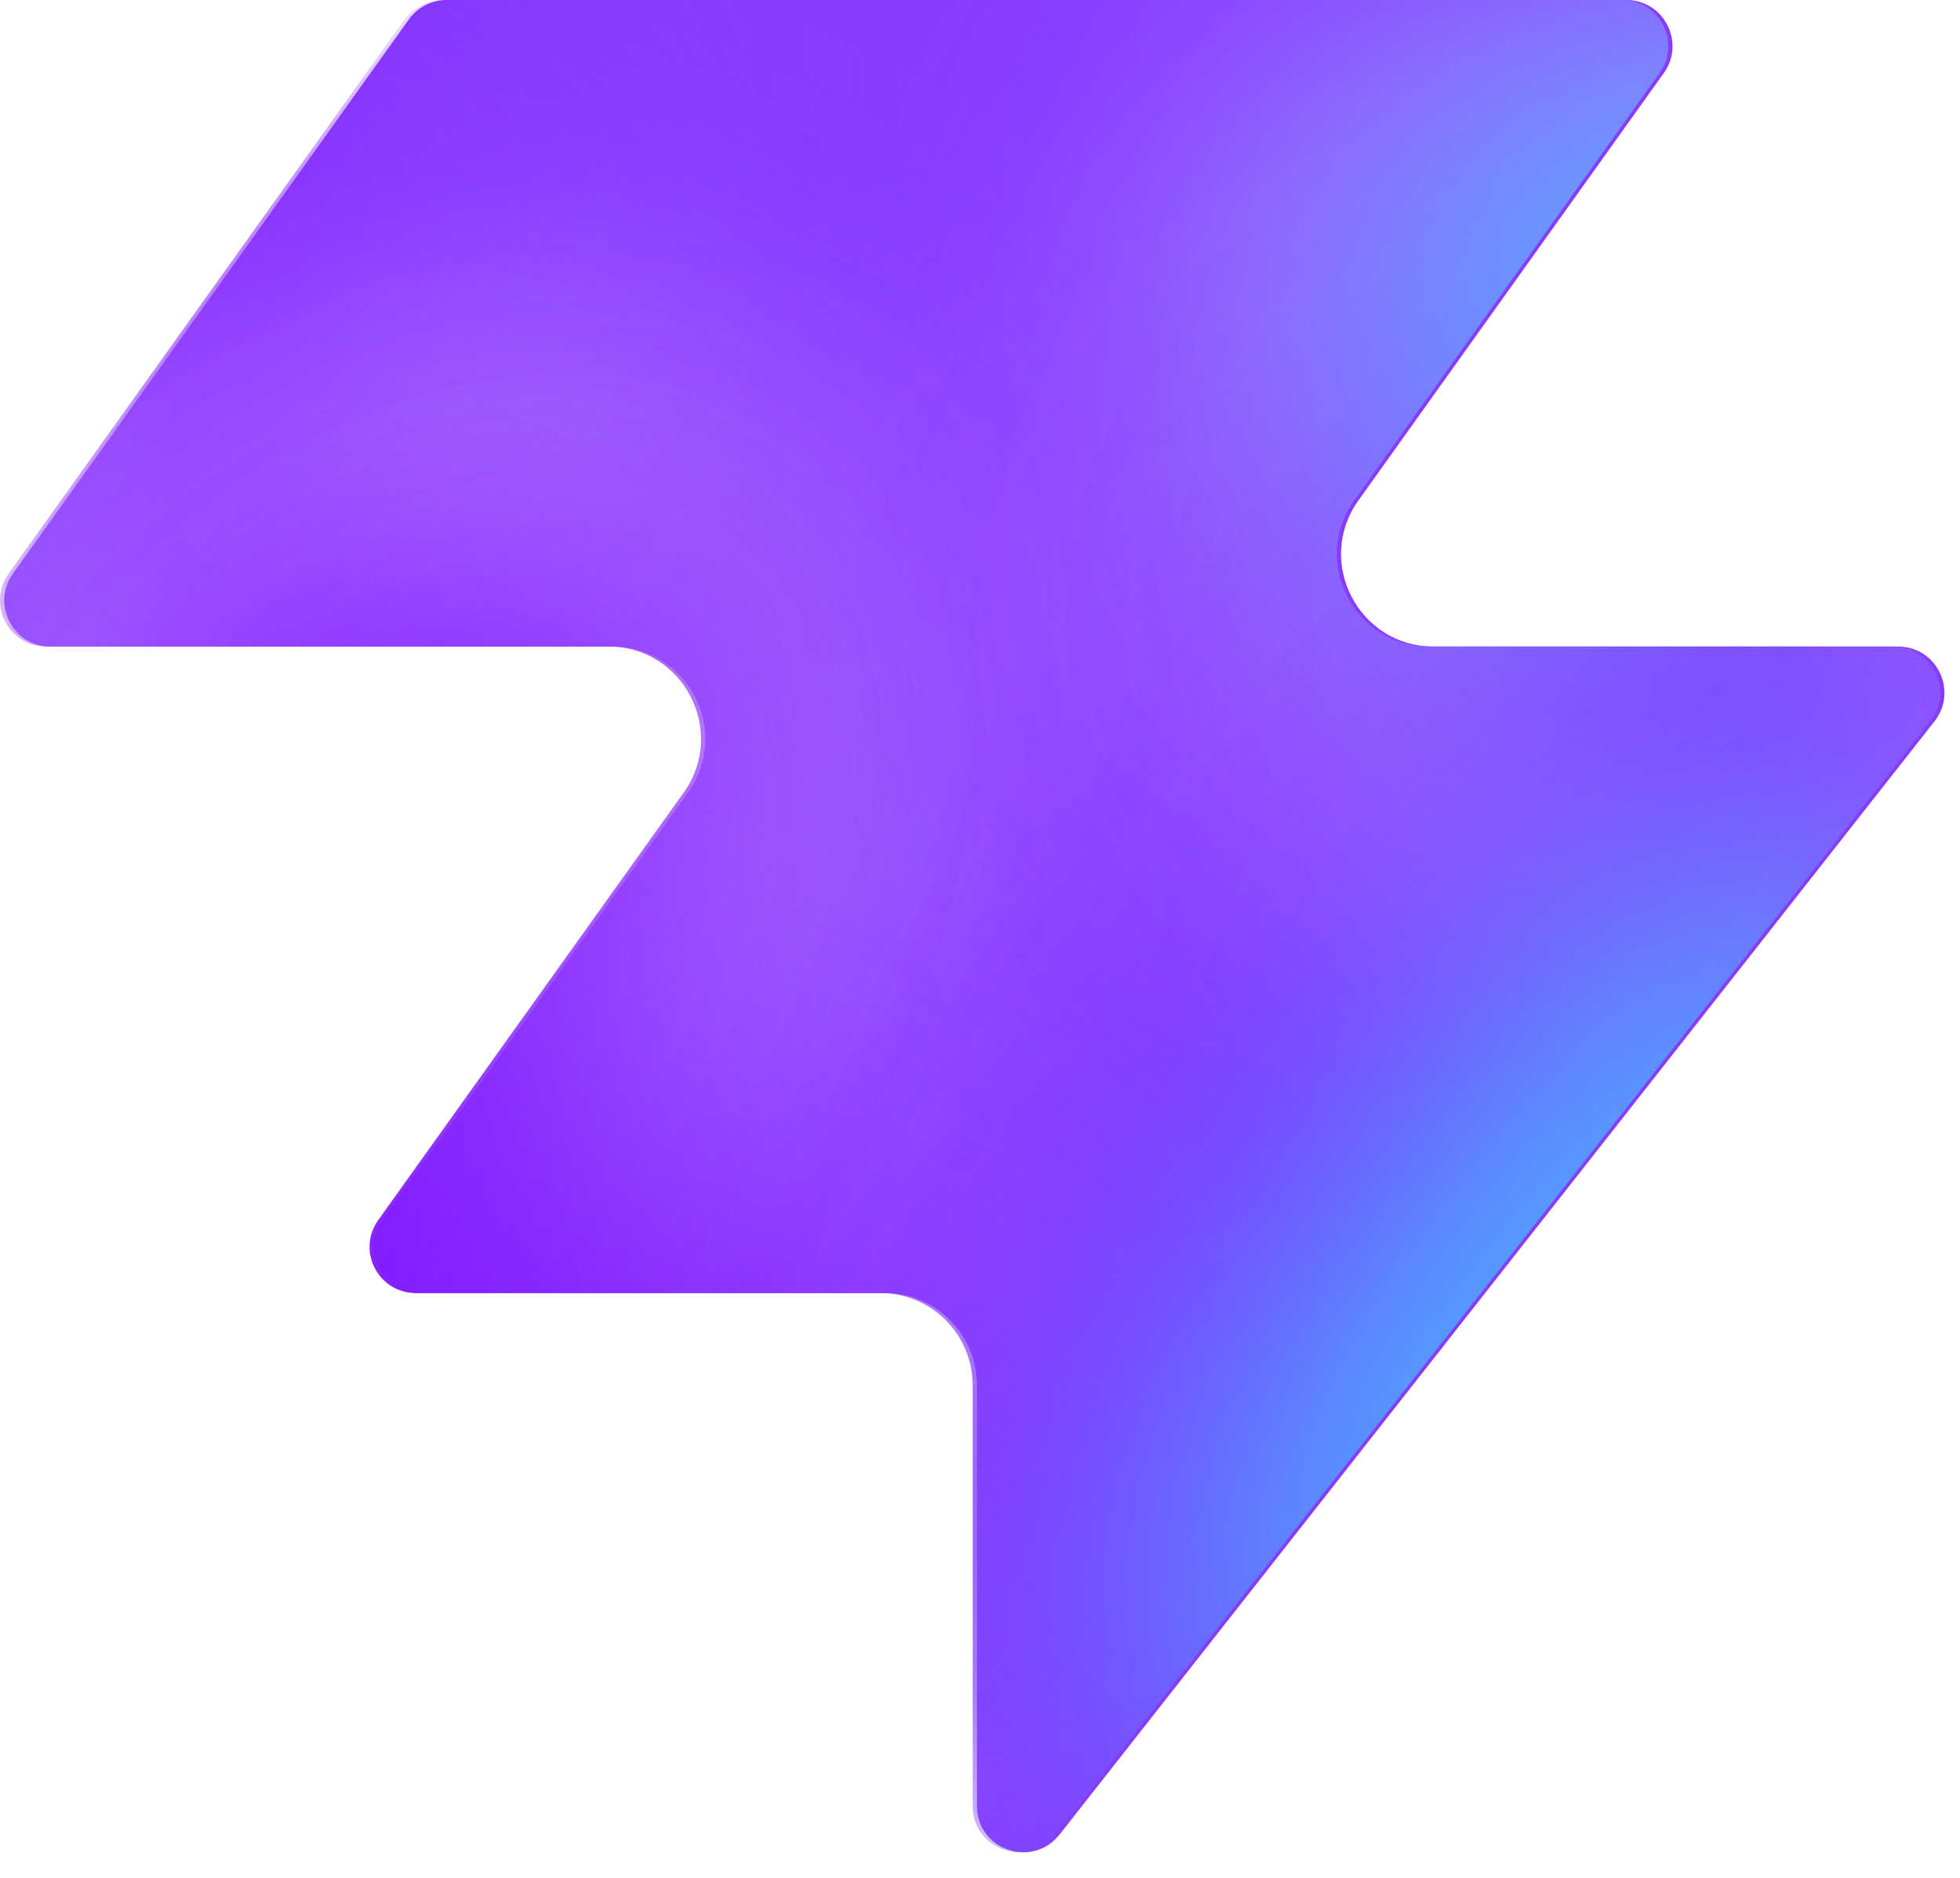
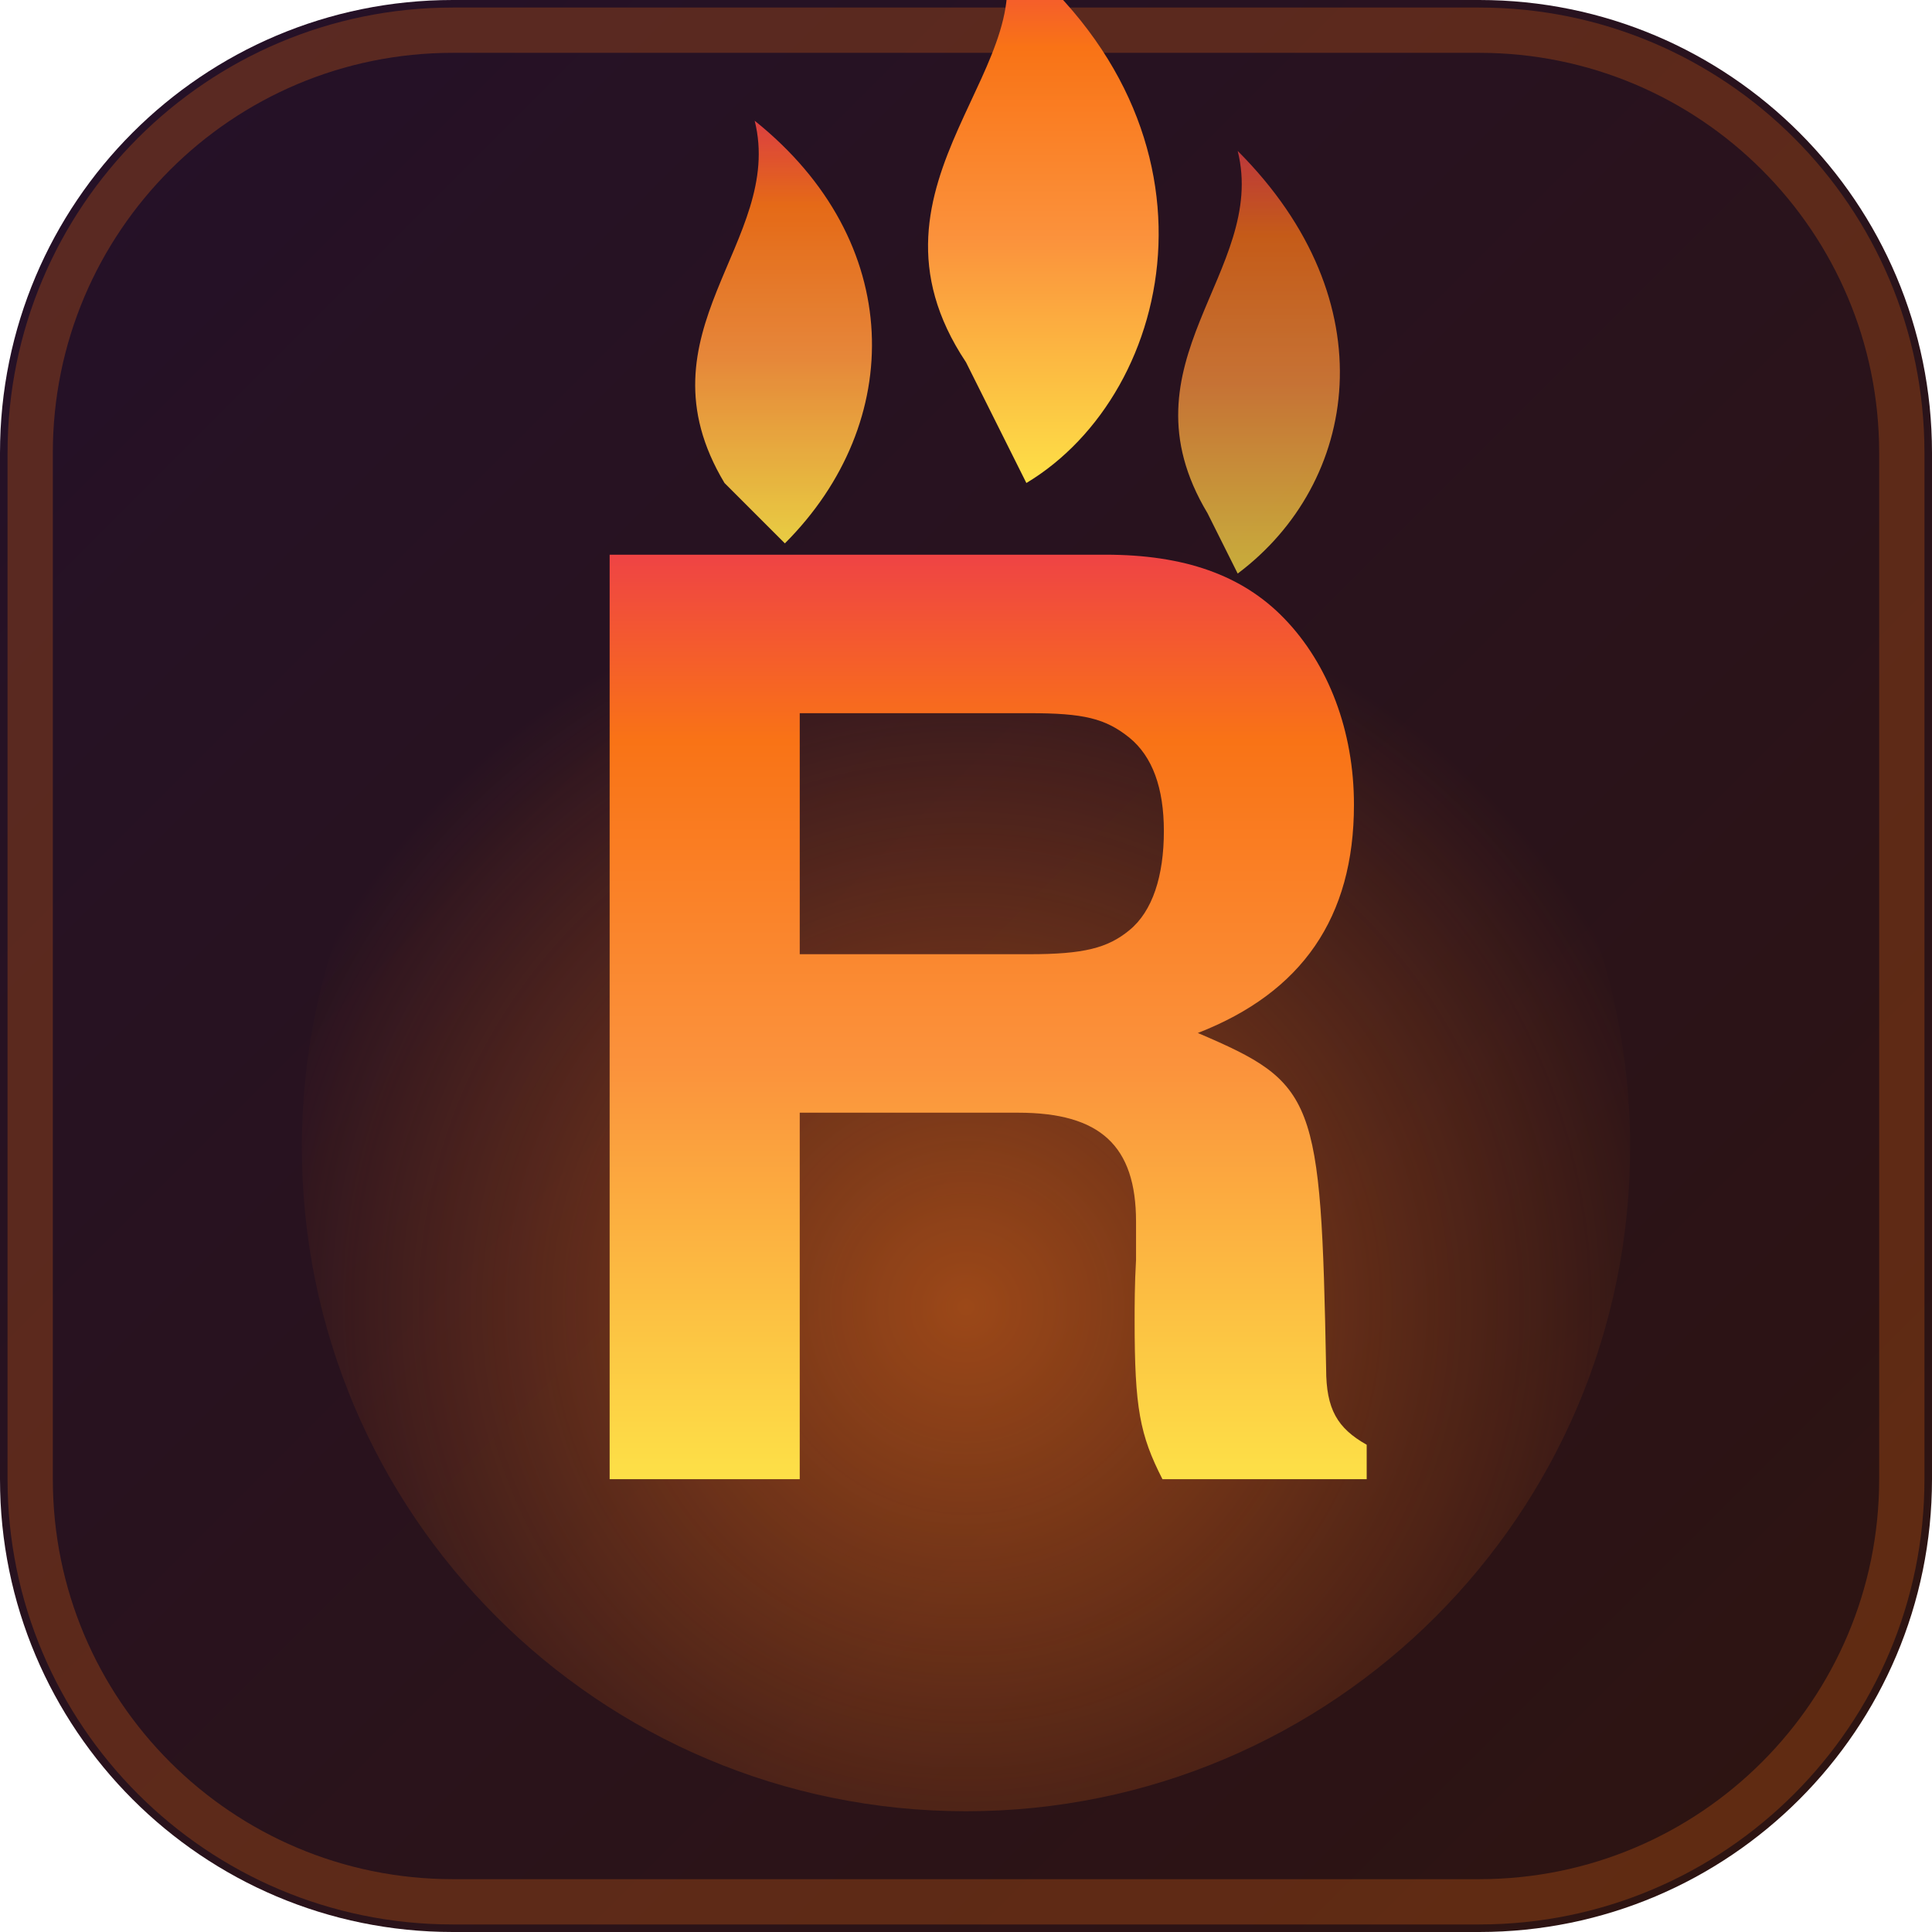
- <svg xmlns="http://www.w3.org/2000/svg" width="48" height="46" fill="none" viewBox="0 0 48 46">
-   <path fill="#863bff" d="M25.946 44.938c-.664.845-2.021.375-2.021-.698V33.937a2.26 2.26 0 0 0-2.262-2.262H10.287c-.92 0-1.456-1.04-.92-1.788l7.48-10.471c1.07-1.497 0-3.578-1.842-3.578H1.237c-.92 0-1.456-1.04-.92-1.788L10.013.474c.214-.297.556-.474.92-.474h28.894c.92 0 1.456 1.04.92 1.788l-7.48 10.471c-1.07 1.498 0 3.579 1.842 3.579h11.377c.943 0 1.473 1.088.89 1.83L25.947 44.94z" style="fill:#863bff;fill:color(display-p3 .525 .23 1);fill-opacity:1" />
-   <mask id="a" width="48" height="46" x="0" y="0" maskUnits="userSpaceOnUse" style="mask-type:alpha">
-     <path fill="#000" d="M25.842 44.938c-.664.844-2.021.375-2.021-.698V33.937a2.26 2.26 0 0 0-2.262-2.262H10.183c-.92 0-1.456-1.04-.92-1.788l7.48-10.471c1.07-1.498 0-3.579-1.842-3.579H1.133c-.92 0-1.456-1.04-.92-1.787L9.91.473c.214-.297.556-.474.92-.474h28.894c.92 0 1.456 1.04.92 1.788l-7.48 10.471c-1.07 1.498 0 3.578 1.842 3.578h11.377c.943 0 1.473 1.088.89 1.832L25.843 44.94z" style="fill:#000;fill-opacity:1" />
-   </mask>
-   <g mask="url(#a)">
-     <g filter="url(#b)">
-       <ellipse cx="5.508" cy="14.704" fill="#ede6ff" rx="5.508" ry="14.704" style="fill:#ede6ff;fill:color(display-p3 .927 .903 1);fill-opacity:1" transform="matrix(.00324 1 1 -.00324 -4.47 31.516)" />
-     </g>
-     <g filter="url(#c)">
-       <ellipse cx="10.399" cy="29.851" fill="#ede6ff" rx="10.399" ry="29.851" style="fill:#ede6ff;fill:color(display-p3 .927 .903 1);fill-opacity:1" transform="matrix(.00324 1 1 -.00324 -39.328 7.883)" />
-     </g>
-     <g filter="url(#d)">
-       <ellipse cx="5.508" cy="30.487" fill="#7e14ff" rx="5.508" ry="30.487" style="fill:#7e14ff;fill:color(display-p3 .492 .077 1);fill-opacity:1" transform="rotate(89.814 -25.913 -14.639)scale(1 -1)" />
-     </g>
-     <g filter="url(#e)">
-       <ellipse cx="5.508" cy="30.599" fill="#7e14ff" rx="5.508" ry="30.599" style="fill:#7e14ff;fill:color(display-p3 .492 .077 1);fill-opacity:1" transform="rotate(89.814 -32.644 -3.334)scale(1 -1)" />
-     </g>
-     <g filter="url(#f)">
-       <ellipse cx="5.508" cy="30.599" fill="#7e14ff" rx="5.508" ry="30.599" style="fill:#7e14ff;fill:color(display-p3 .492 .077 1);fill-opacity:1" transform="matrix(.00324 1 1 -.00324 -34.34 30.47)" />
-     </g>
-     <g filter="url(#g)">
-       <ellipse cx="14.072" cy="22.078" fill="#ede6ff" rx="14.072" ry="22.078" style="fill:#ede6ff;fill:color(display-p3 .927 .903 1);fill-opacity:1" transform="rotate(93.35 24.506 48.493)scale(-1 1)" />
-     </g>
-     <g filter="url(#h)">
-       <ellipse cx="3.47" cy="21.501" fill="#7e14ff" rx="3.47" ry="21.501" style="fill:#7e14ff;fill:color(display-p3 .492 .077 1);fill-opacity:1" transform="rotate(89.009 28.708 47.59)scale(-1 1)" />
-     </g>
-     <g filter="url(#i)">
-       <ellipse cx="3.47" cy="21.501" fill="#7e14ff" rx="3.47" ry="21.501" style="fill:#7e14ff;fill:color(display-p3 .492 .077 1);fill-opacity:1" transform="rotate(89.009 28.708 47.59)scale(-1 1)" />
-     </g>
-     <g filter="url(#j)">
-       <ellipse cx=".387" cy="8.972" fill="#7e14ff" rx="4.407" ry="29.108" style="fill:#7e14ff;fill:color(display-p3 .492 .077 1);fill-opacity:1" transform="rotate(39.51 .387 8.972)" />
-     </g>
-     <g filter="url(#k)">
-       <ellipse cx="47.523" cy="-6.092" fill="#7e14ff" rx="4.407" ry="29.108" style="fill:#7e14ff;fill:color(display-p3 .492 .077 1);fill-opacity:1" transform="rotate(37.892 47.523 -6.092)" />
-     </g>
-     <g filter="url(#l)">
-       <ellipse cx="41.412" cy="6.333" fill="#47bfff" rx="5.971" ry="9.665" style="fill:#47bfff;fill:color(display-p3 .28 .748 1);fill-opacity:1" transform="rotate(37.892 41.412 6.333)" />
-     </g>
-     <g filter="url(#m)">
-       <ellipse cx="-1.879" cy="38.332" fill="#7e14ff" rx="4.407" ry="29.108" style="fill:#7e14ff;fill:color(display-p3 .492 .077 1);fill-opacity:1" transform="rotate(37.892 -1.88 38.332)" />
-     </g>
-     <g filter="url(#n)">
-       <ellipse cx="-1.879" cy="38.332" fill="#7e14ff" rx="4.407" ry="29.108" style="fill:#7e14ff;fill:color(display-p3 .492 .077 1);fill-opacity:1" transform="rotate(37.892 -1.88 38.332)" />
-     </g>
-     <g filter="url(#o)">
-       <ellipse cx="35.651" cy="29.907" fill="#7e14ff" rx="4.407" ry="29.108" style="fill:#7e14ff;fill:color(display-p3 .492 .077 1);fill-opacity:1" transform="rotate(37.892 35.651 29.907)" />
-     </g>
-     <g filter="url(#p)">
-       <ellipse cx="38.418" cy="32.4" fill="#47bfff" rx="5.971" ry="15.297" style="fill:#47bfff;fill:color(display-p3 .28 .748 1);fill-opacity:1" transform="rotate(37.892 38.418 32.4)" />
-     </g>
-   </g>
+ <svg xmlns="http://www.w3.org/2000/svg" viewBox="0 0 64 64" width="64" height="64">
  <defs>
-     <filter id="b" width="60.045" height="41.654" x="-19.77" y="16.149" color-interpolation-filters="sRGB" filterUnits="userSpaceOnUse">
-       <feFlood flood-opacity="0" result="BackgroundImageFix" />
-       <feBlend in="SourceGraphic" in2="BackgroundImageFix" result="shape" />
-       <feGaussianBlur result="effect1_foregroundBlur_2002_17158" stdDeviation="7.659" />
-     </filter>
-     <filter id="c" width="90.34" height="51.437" x="-54.613" y="-7.533" color-interpolation-filters="sRGB" filterUnits="userSpaceOnUse">
-       <feFlood flood-opacity="0" result="BackgroundImageFix" />
-       <feBlend in="SourceGraphic" in2="BackgroundImageFix" result="shape" />
-       <feGaussianBlur result="effect1_foregroundBlur_2002_17158" stdDeviation="7.659" />
-     </filter>
-     <filter id="d" width="79.355" height="29.4" x="-49.64" y="2.03" color-interpolation-filters="sRGB" filterUnits="userSpaceOnUse">
-       <feFlood flood-opacity="0" result="BackgroundImageFix" />
-       <feBlend in="SourceGraphic" in2="BackgroundImageFix" result="shape" />
-       <feGaussianBlur result="effect1_foregroundBlur_2002_17158" stdDeviation="4.596" />
-     </filter>
-     <filter id="e" width="79.579" height="29.4" x="-45.045" y="20.029" color-interpolation-filters="sRGB" filterUnits="userSpaceOnUse">
-       <feFlood flood-opacity="0" result="BackgroundImageFix" />
-       <feBlend in="SourceGraphic" in2="BackgroundImageFix" result="shape" />
-       <feGaussianBlur result="effect1_foregroundBlur_2002_17158" stdDeviation="4.596" />
-     </filter>
-     <filter id="f" width="79.579" height="29.4" x="-43.513" y="21.178" color-interpolation-filters="sRGB" filterUnits="userSpaceOnUse">
-       <feFlood flood-opacity="0" result="BackgroundImageFix" />
-       <feBlend in="SourceGraphic" in2="BackgroundImageFix" result="shape" />
-       <feGaussianBlur result="effect1_foregroundBlur_2002_17158" stdDeviation="4.596" />
-     </filter>
-     <filter id="g" width="74.749" height="58.852" x="15.756" y="-17.901" color-interpolation-filters="sRGB" filterUnits="userSpaceOnUse">
-       <feFlood flood-opacity="0" result="BackgroundImageFix" />
-       <feBlend in="SourceGraphic" in2="BackgroundImageFix" result="shape" />
-       <feGaussianBlur result="effect1_foregroundBlur_2002_17158" stdDeviation="7.659" />
-     </filter>
-     <filter id="h" width="61.377" height="25.362" x="23.548" y="2.284" color-interpolation-filters="sRGB" filterUnits="userSpaceOnUse">
-       <feFlood flood-opacity="0" result="BackgroundImageFix" />
-       <feBlend in="SourceGraphic" in2="BackgroundImageFix" result="shape" />
-       <feGaussianBlur result="effect1_foregroundBlur_2002_17158" stdDeviation="4.596" />
-     </filter>
-     <filter id="i" width="61.377" height="25.362" x="23.548" y="2.284" color-interpolation-filters="sRGB" filterUnits="userSpaceOnUse">
-       <feFlood flood-opacity="0" result="BackgroundImageFix" />
-       <feBlend in="SourceGraphic" in2="BackgroundImageFix" result="shape" />
-       <feGaussianBlur result="effect1_foregroundBlur_2002_17158" stdDeviation="4.596" />
-     </filter>
-     <filter id="j" width="56.045" height="63.649" x="-27.636" y="-22.853" color-interpolation-filters="sRGB" filterUnits="userSpaceOnUse">
-       <feFlood flood-opacity="0" result="BackgroundImageFix" />
-       <feBlend in="SourceGraphic" in2="BackgroundImageFix" result="shape" />
-       <feGaussianBlur result="effect1_foregroundBlur_2002_17158" stdDeviation="4.596" />
-     </filter>
-     <filter id="k" width="54.814" height="64.646" x="20.116" y="-38.415" color-interpolation-filters="sRGB" filterUnits="userSpaceOnUse">
-       <feFlood flood-opacity="0" result="BackgroundImageFix" />
-       <feBlend in="SourceGraphic" in2="BackgroundImageFix" result="shape" />
-       <feGaussianBlur result="effect1_foregroundBlur_2002_17158" stdDeviation="4.596" />
-     </filter>
-     <filter id="l" width="33.541" height="35.313" x="24.641" y="-11.323" color-interpolation-filters="sRGB" filterUnits="userSpaceOnUse">
-       <feFlood flood-opacity="0" result="BackgroundImageFix" />
-       <feBlend in="SourceGraphic" in2="BackgroundImageFix" result="shape" />
-       <feGaussianBlur result="effect1_foregroundBlur_2002_17158" stdDeviation="4.596" />
-     </filter>
-     <filter id="m" width="54.814" height="64.646" x="-29.286" y="6.009" color-interpolation-filters="sRGB" filterUnits="userSpaceOnUse">
-       <feFlood flood-opacity="0" result="BackgroundImageFix" />
-       <feBlend in="SourceGraphic" in2="BackgroundImageFix" result="shape" />
-       <feGaussianBlur result="effect1_foregroundBlur_2002_17158" stdDeviation="4.596" />
-     </filter>
-     <filter id="n" width="54.814" height="64.646" x="-29.286" y="6.009" color-interpolation-filters="sRGB" filterUnits="userSpaceOnUse">
-       <feFlood flood-opacity="0" result="BackgroundImageFix" />
-       <feBlend in="SourceGraphic" in2="BackgroundImageFix" result="shape" />
-       <feGaussianBlur result="effect1_foregroundBlur_2002_17158" stdDeviation="4.596" />
-     </filter>
-     <filter id="o" width="54.814" height="64.646" x="8.244" y="-2.416" color-interpolation-filters="sRGB" filterUnits="userSpaceOnUse">
-       <feFlood flood-opacity="0" result="BackgroundImageFix" />
-       <feBlend in="SourceGraphic" in2="BackgroundImageFix" result="shape" />
-       <feGaussianBlur result="effect1_foregroundBlur_2002_17158" stdDeviation="4.596" />
-     </filter>
-     <filter id="p" width="39.409" height="43.623" x="18.713" y="10.588" color-interpolation-filters="sRGB" filterUnits="userSpaceOnUse">
-       <feFlood flood-opacity="0" result="BackgroundImageFix" />
-       <feBlend in="SourceGraphic" in2="BackgroundImageFix" result="shape" />
-       <feGaussianBlur result="effect1_foregroundBlur_2002_17158" stdDeviation="4.596" />
-     </filter>
+     <linearGradient id="bg" x1="0" y1="0" x2="1" y2="1">
+       <stop offset="0" stop-color="#241129" />
+       <stop offset="1" stop-color="#2e1410" />
+     </linearGradient>
+     <linearGradient id="fire" x1="0" y1="1" x2="0" y2="0">
+       <stop offset="0" stop-color="#fde047" />
+       <stop offset="0.45" stop-color="#fb923c" />
+       <stop offset="0.8" stop-color="#f97316" />
+       <stop offset="1" stop-color="#ef4444" />
+     </linearGradient>
+     <radialGradient id="glow" cx="0.5" cy="0.62" r="0.55">
+       <stop offset="0" stop-color="#f97316" stop-opacity="0.55" />
+       <stop offset="1" stop-color="#f97316" stop-opacity="0" />
+     </radialGradient>
  </defs>
+   <rect width="64" height="64" rx="15" fill="url(#bg)" />
+   <rect x="1" y="1" width="62" height="62" rx="14" fill="none" stroke="#f97316" stroke-opacity="0.25" stroke-width="1.5" />
+   <circle cx="32" cy="38" r="22" fill="url(#glow)" />
+   <path d="M24 16 C 21 11, 26 8, 25 4 C 30 8, 30 14, 26 18 Z" fill="url(#fire)" opacity="0.9" />
+   <path d="M40 17 C 37 12, 42 9, 41 5 C 46 10, 45 16, 41 19 Z" fill="url(#fire)" opacity="0.75" />
+   <path d="M32 12 C 28 6, 35 2, 33 -2 C 41 4, 39 13, 34 16 Z" fill="url(#fire)" />
+   <text x="32" y="49" text-anchor="middle" font-family="'Segoe UI', system-ui, -apple-system, Helvetica, Arial, sans-serif" font-size="42" font-weight="800" fill="url(#fire)">R</text>
</svg>
